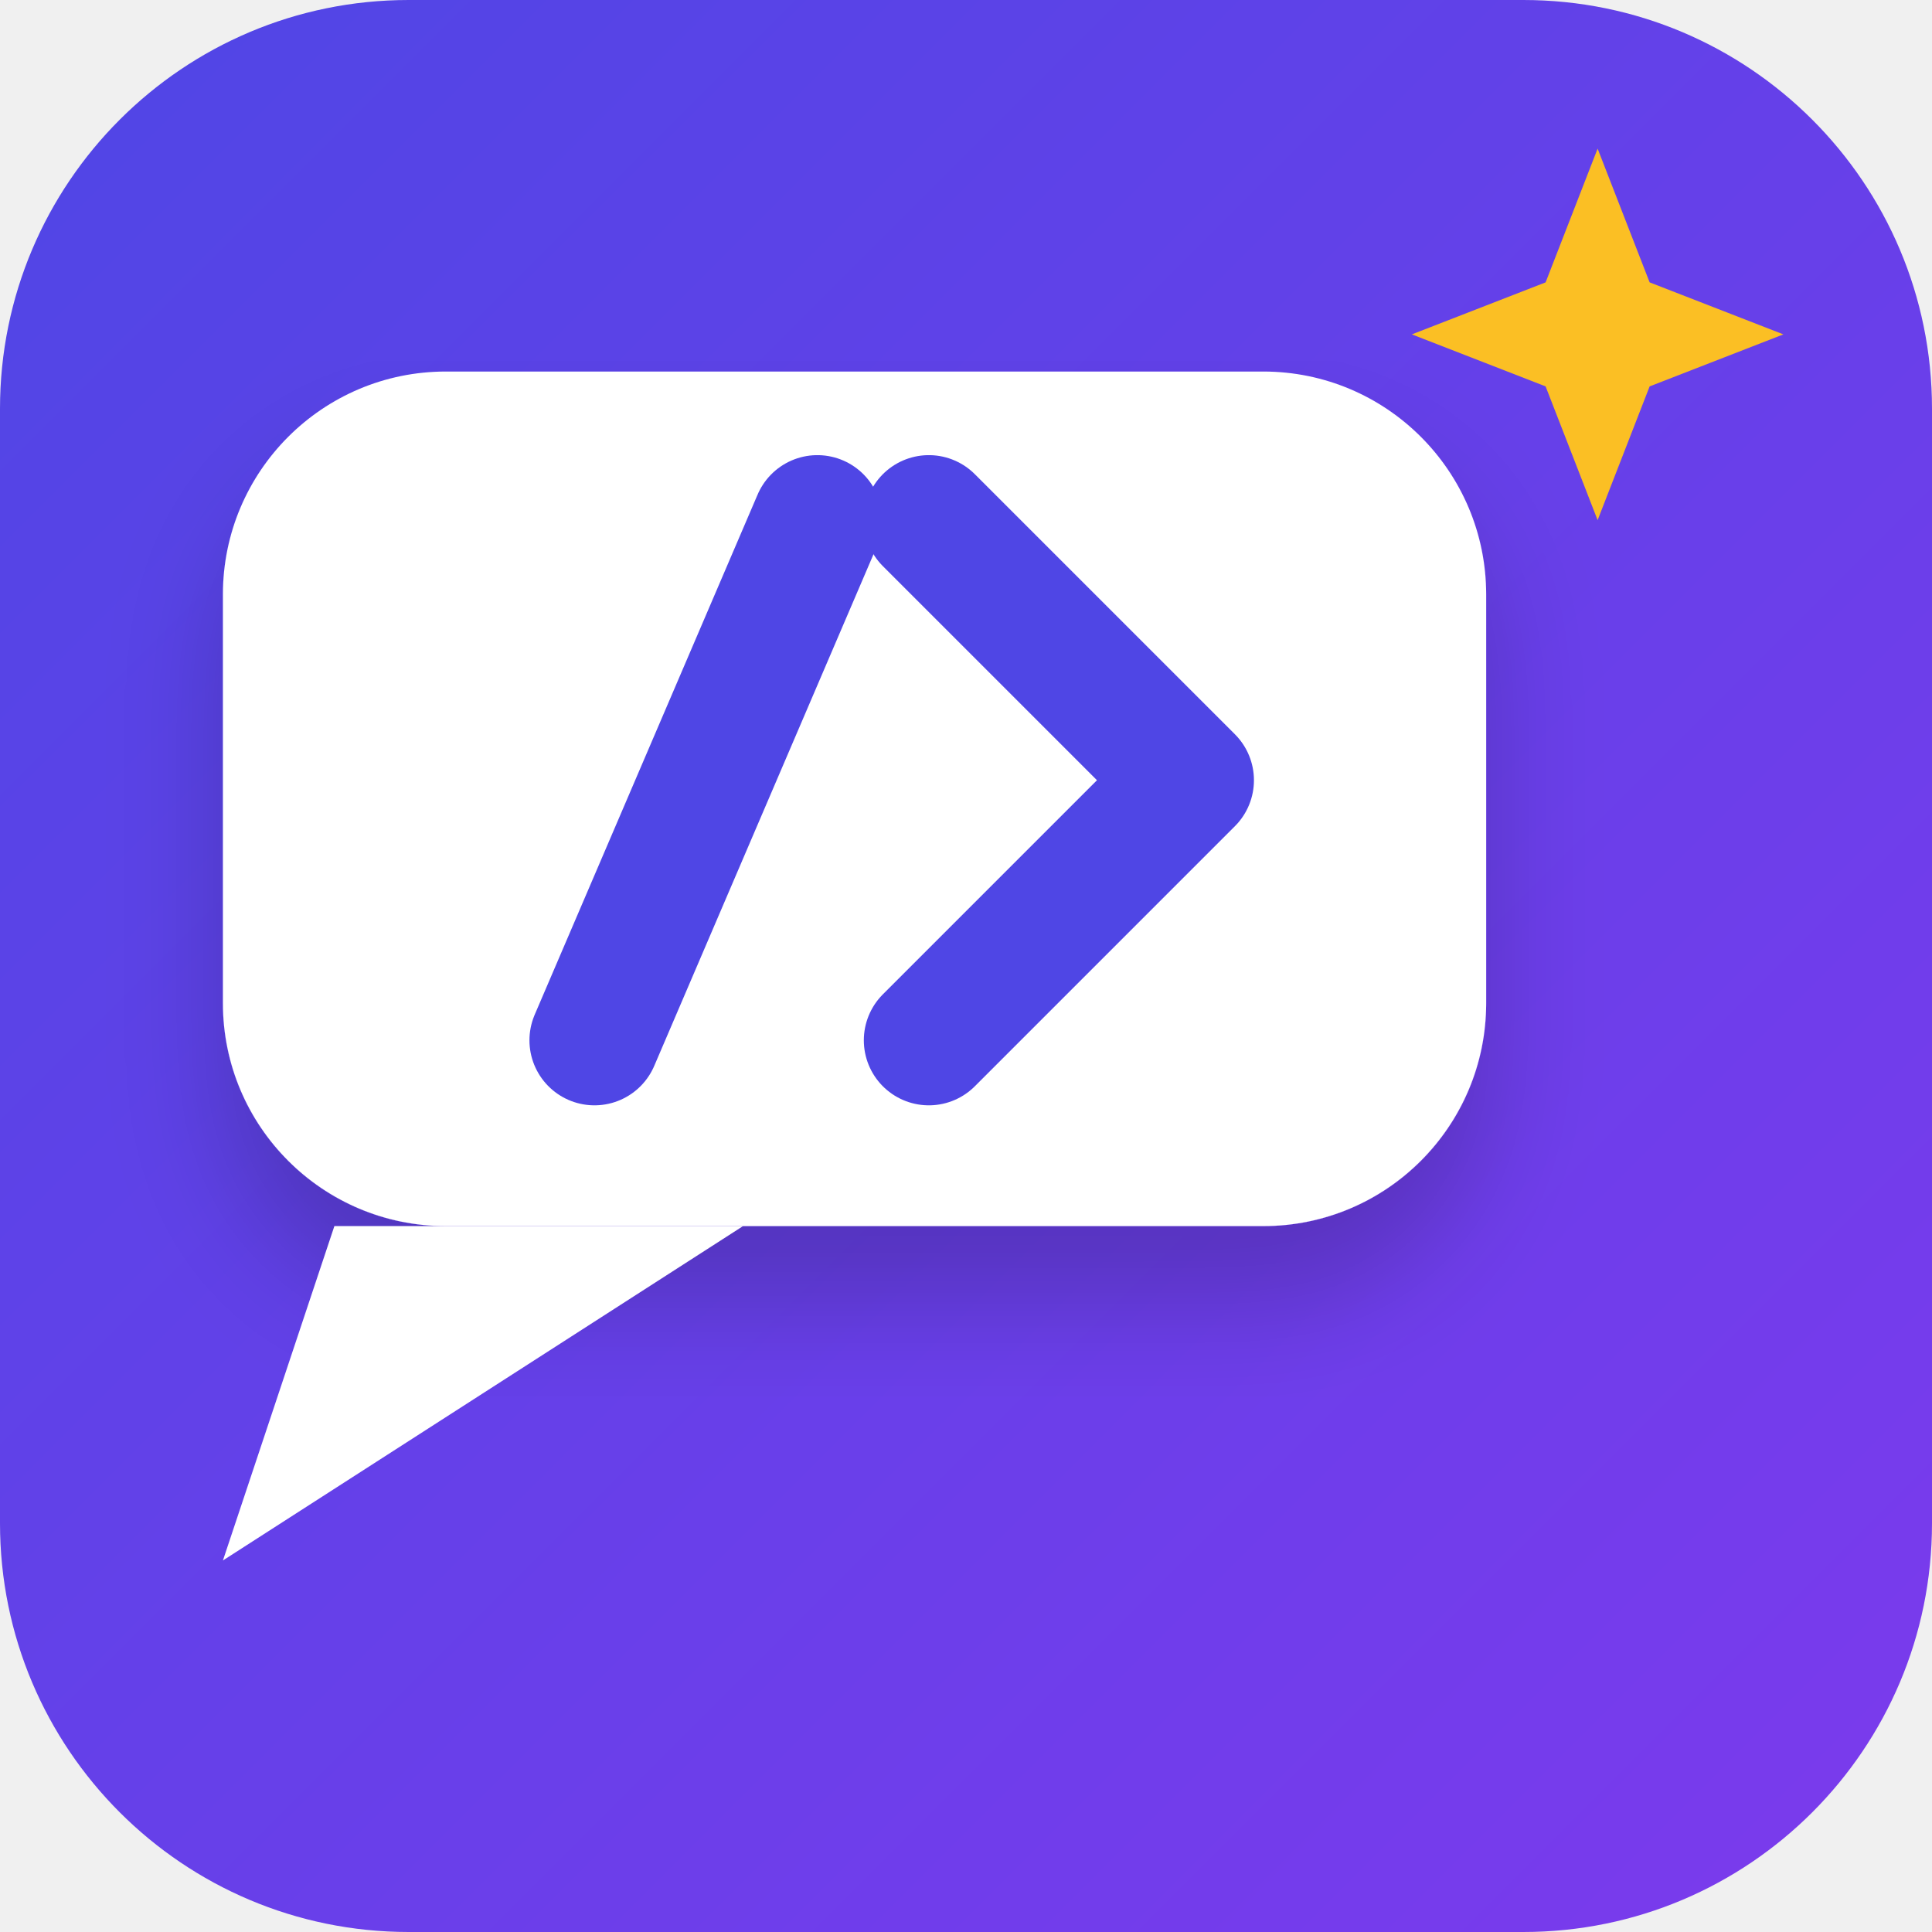
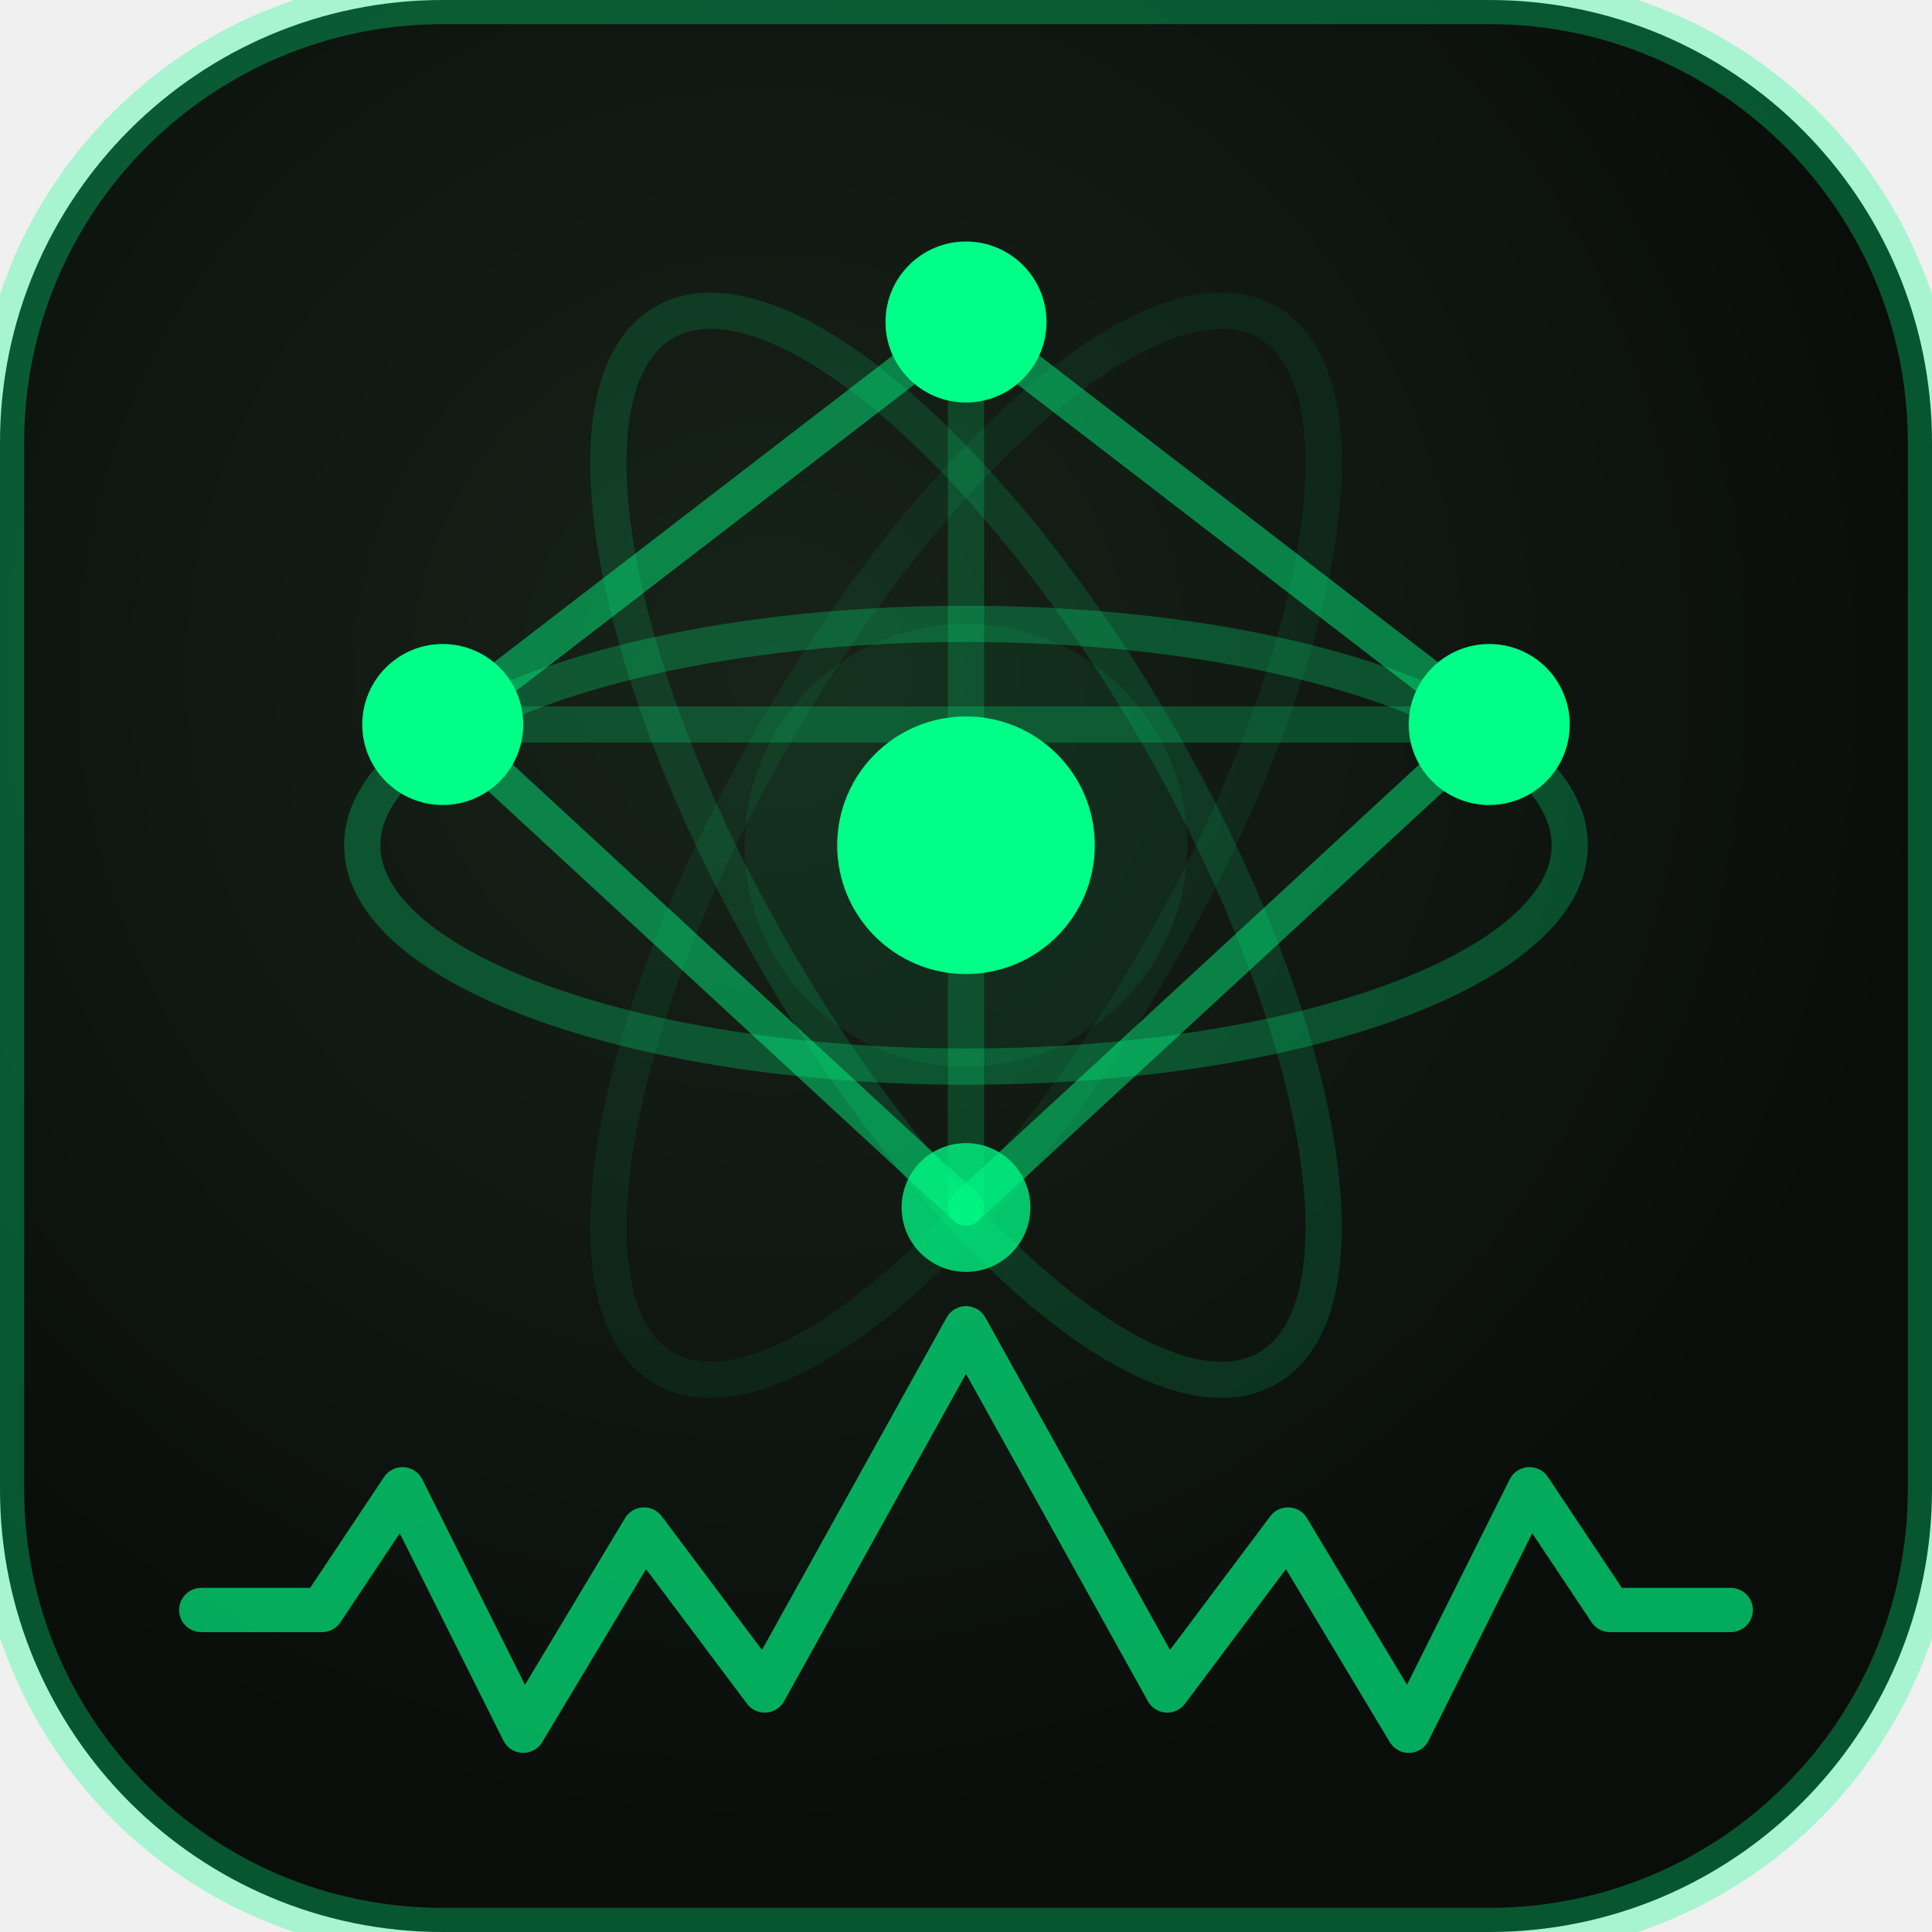
- <svg xmlns="http://www.w3.org/2000/svg" viewBox="0 0 52 52">
+ <svg xmlns="http://www.w3.org/2000/svg" viewBox="0 0 48 48" width="48" height="48">
  <defs>
-     <linearGradient id="bg" x1="0%" y1="0%" x2="100%" y2="100%">
-       <stop offset="0%" stop-color="#4f46e5" />
-       <stop offset="100%" stop-color="#7c3aed" />
-     </linearGradient>
-     <filter id="shadow" x="-10%" y="-10%" width="120%" height="130%">
-       <feDropShadow dx="0" dy="2" stdDeviation="1.5" flood-color="#00000030" />
-     </filter>
+     <style>
+       .f-orbit { fill:none; stroke:rgba(0,255,136,0.25); stroke-width:0.9; }
+       .f-edge  { stroke:rgba(0,255,136,0.45); stroke-width:0.9; stroke-linecap:round; fill:none; }
+       .f-wave  { fill:none; stroke:rgba(0,255,136,0.65); stroke-width:1.1; stroke-linecap:round; stroke-linejoin:round; }
+       .f-node  { fill:#00FF88; }
+     </style>
+     <radialGradient id="bg-glow" cx="40%" cy="35%" r="60%">
+       <stop offset="0%" stop-color="#172318" />
+       <stop offset="100%" stop-color="#0a0e0b" />
+     </radialGradient>
  </defs>
-   <rect width="52" height="52" rx="11" fill="url(#bg)" />
-   <path d="M 43 4 L 44.4 7.6 L 48 9 L 44.4 10.4 L 43 14 L 41.6 10.4 L 38 9 L 41.6 7.6 Z" fill="#fbbf24" />
-   <rect x="6" y="10" width="34" height="23" rx="6" fill="white" filter="url(#shadow)" />
-   <path d="M 9 33 L 6 42 L 20 33 Z" fill="white" />
-   <line x1="16" y1="28" x2="22" y2="14" stroke="#4f46e5" stroke-width="3.5" stroke-linecap="round" />
-   <polyline points="25,14 32,21 25,28" fill="none" stroke="#4f46e5" stroke-width="3.5" stroke-linecap="round" stroke-linejoin="round" />
+   <rect width="48" height="48" rx="11" fill="url(#bg-glow)" />
+   <rect width="48" height="48" rx="11" fill="none" stroke="rgba(0,255,136,0.30)" stroke-width="1.2" />
+   <ellipse class="f-orbit" cx="24" cy="21" rx="15" ry="5.5" />
+   <ellipse class="f-orbit" cx="24" cy="21" rx="15" ry="5.5" transform="rotate(60 24 21)" style="stroke:rgba(0,255,136,0.14)" />
+   <ellipse class="f-orbit" cx="24" cy="21" rx="15" ry="5.5" transform="rotate(120 24 21)" style="stroke:rgba(0,255,136,0.07)" />
+   <line class="f-edge" x1="24" y1="8" x2="11" y2="18" />
+   <line class="f-edge" x1="24" y1="8" x2="37" y2="18" />
+   <line class="f-edge" x1="11" y1="18" x2="24" y2="30" />
+   <line class="f-edge" x1="37" y1="18" x2="24" y2="30" />
+   <line class="f-edge" x1="11" y1="18" x2="37" y2="18" style="stroke:rgba(0,255,136,0.22)" />
+   <line class="f-edge" x1="24" y1="8" x2="24" y2="30" style="stroke:rgba(0,255,136,0.18)" />
+   <polyline class="f-wave" points="5,40 8,40 10,37 13,43 16,38 19,42 24,33 29,42 32,38 35,43 38,37 40,40 43,40" />
+   <circle class="f-node" cx="24" cy="8" r="2.0" />
+   <circle class="f-node" cx="11" cy="18" r="2.0" />
+   <circle class="f-node" cx="37" cy="18" r="2.0" />
+   <circle class="f-node" cx="24" cy="30" r="1.6" style="opacity:.75" />
+   <circle cx="24" cy="21" r="5.5" fill="rgba(0,255,136,0.07)" />
+   <circle cx="24" cy="21" r="3.2" fill="#00FF88" />
</svg>
